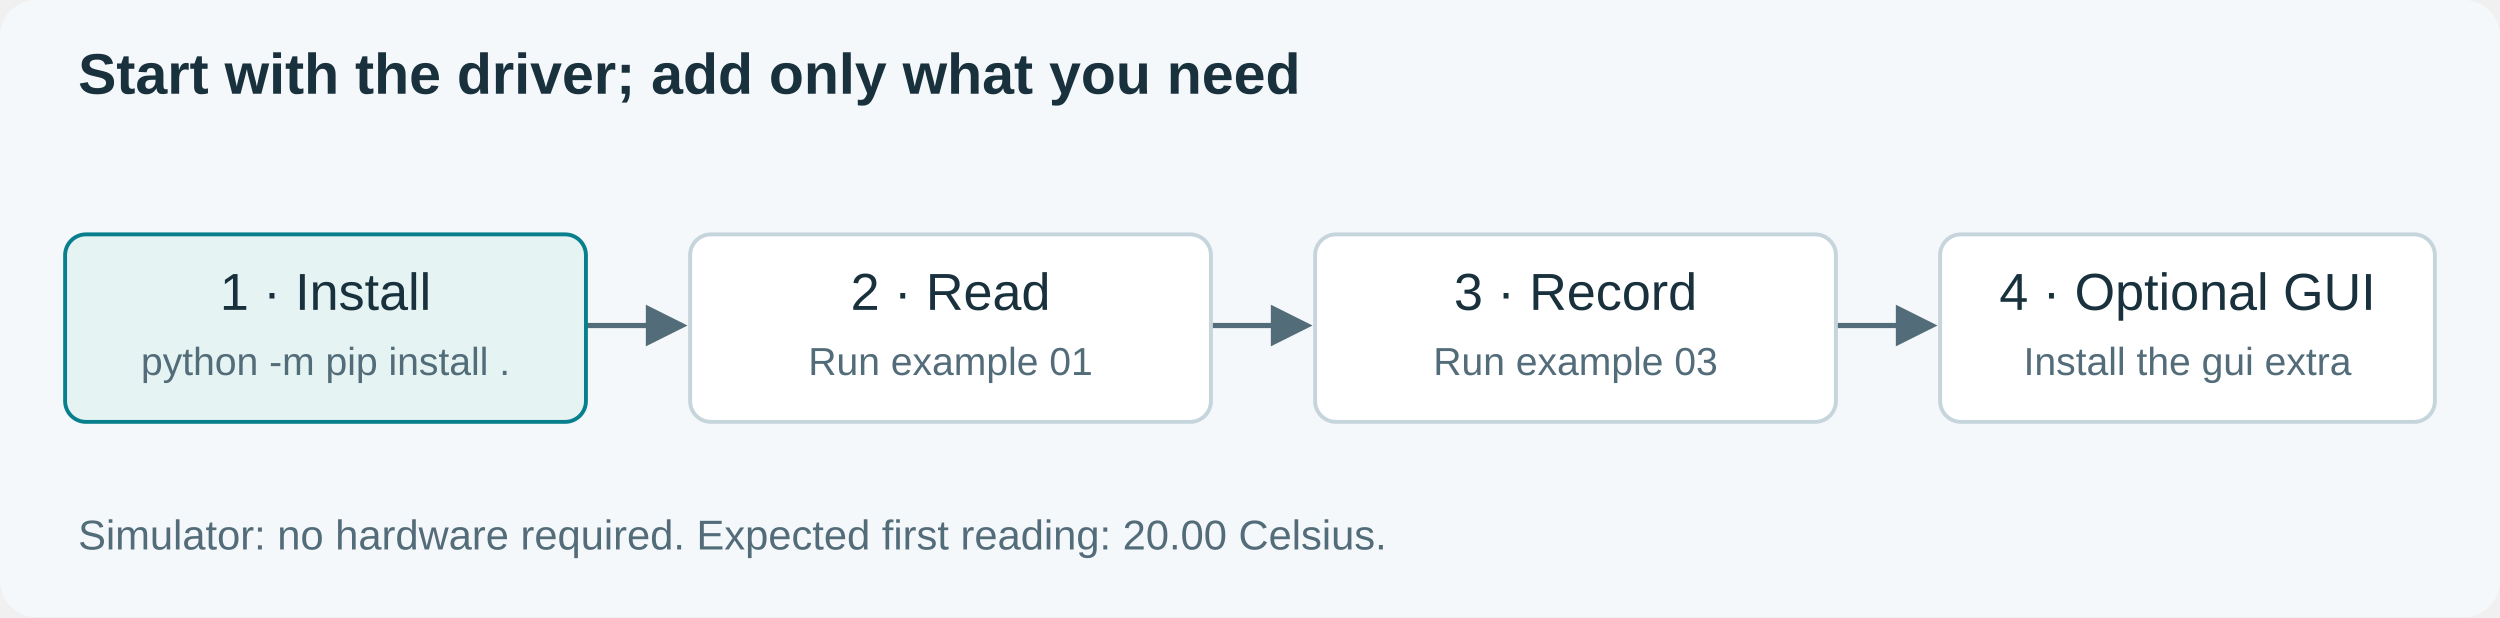
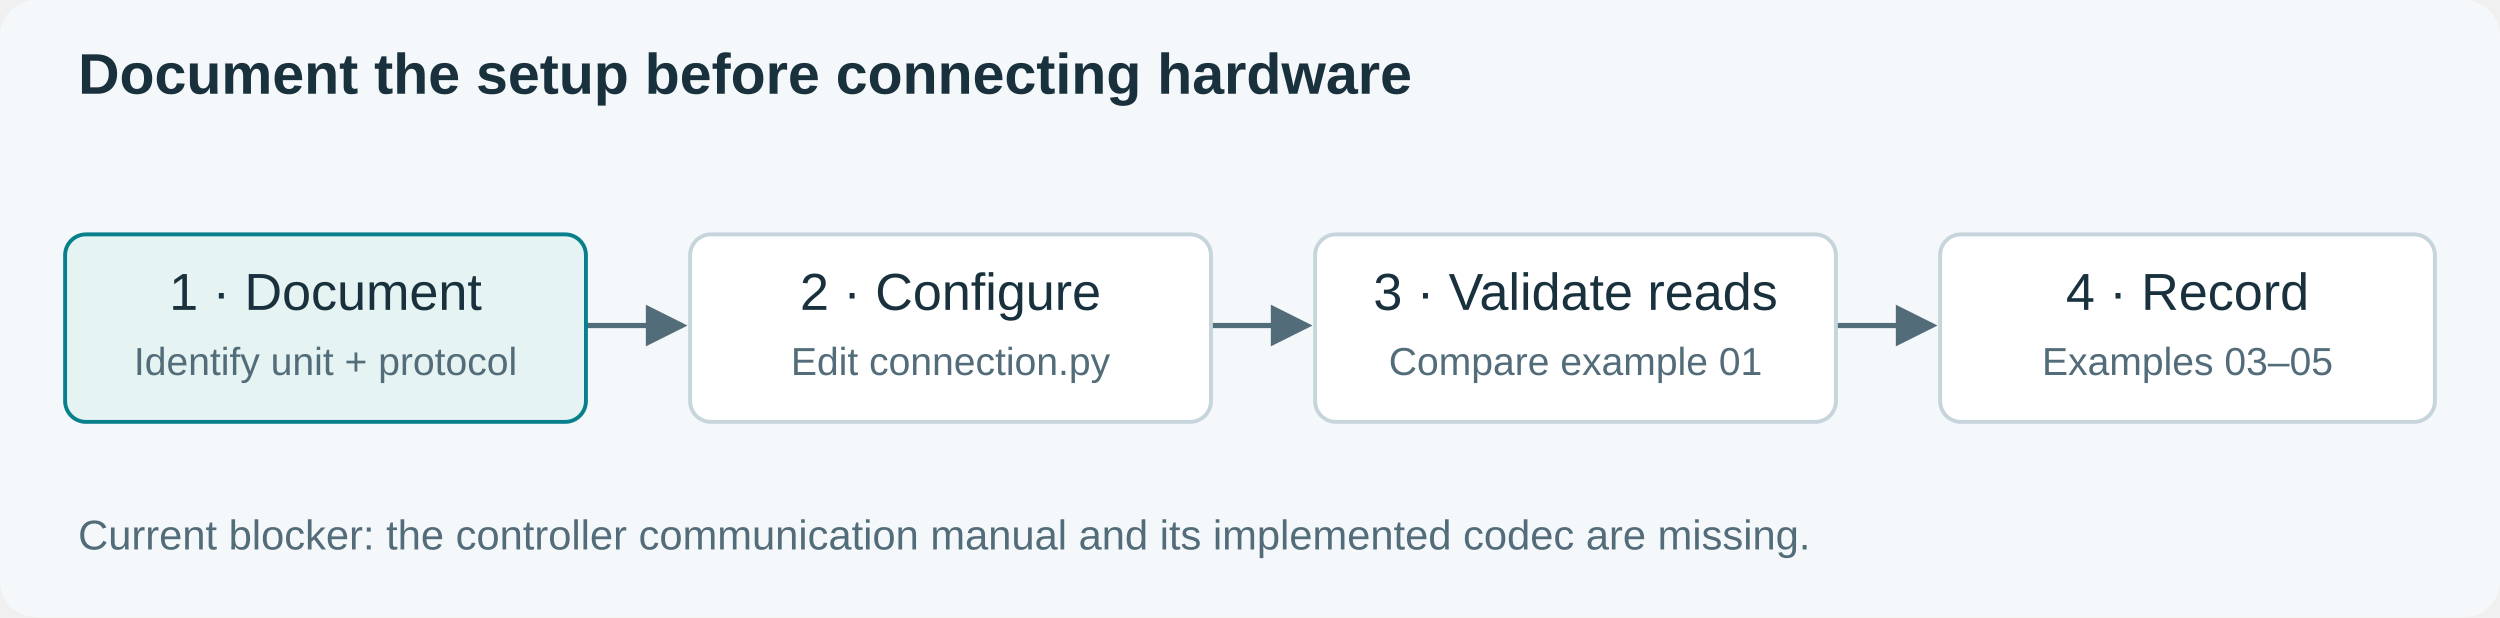
<svg xmlns="http://www.w3.org/2000/svg" width="960" height="237" viewBox="0 0 960 237" role="img" aria-labelledby="title desc">
  <defs>
    <marker id="arrow" markerWidth="8" markerHeight="8" refX="7" refY="4" orient="auto">
      <path d="M0 0 L8 4 L0 8Z" fill="#536c79" />
    </marker>
  </defs>
  <rect width="960" height="237" rx="14" fill="#f5f8fa" />
  <g font-family="Segoe UI,Arial,sans-serif" fill="#18313d">
-     <text x="30" y="36" font-size="22" font-weight="600">Start with the driver; add only what you need</text>
+     <text x="30" y="36" font-size="22" font-weight="600">Document the setup before connecting hardware</text>
    <path d="M225 125H262" fill="none" stroke="#536c79" stroke-width="2" marker-end="url(#arrow)" />
    <path d="M465 125H502" fill="none" stroke="#536c79" stroke-width="2" marker-end="url(#arrow)" />
    <path d="M705 125H742" fill="none" stroke="#536c79" stroke-width="2" marker-end="url(#arrow)" />
    <rect x="25" y="90" width="200" height="72" rx="8" fill="#e5f4f2" stroke="#087f8c" stroke-width="1.5" />
-     <text x="125" y="119" text-anchor="middle" font-size="20">1 · Install</text>
-     <text x="125" y="144" text-anchor="middle" font-size="15" fill="#536c79">python -m pip install .</text>
+     <text x="125" y="119" text-anchor="middle" font-size="20">1 · Document</text>
+     <text x="125" y="144" text-anchor="middle" font-size="15" fill="#536c79">Identify unit + protocol</text>
    <rect x="265" y="90" width="200" height="72" rx="8" fill="#fff" stroke="#c6d4dc" stroke-width="1.5" />
-     <text x="365" y="119" text-anchor="middle" font-size="20">2 · Read</text>
-     <text x="365" y="144" text-anchor="middle" font-size="15" fill="#536c79">Run example 01</text>
+     <text x="365" y="119" text-anchor="middle" font-size="20">2 · Configure</text>
+     <text x="365" y="144" text-anchor="middle" font-size="15" fill="#536c79">Edit connection.py</text>
    <rect x="505" y="90" width="200" height="72" rx="8" fill="#fff" stroke="#c6d4dc" stroke-width="1.5" />
-     <text x="605" y="119" text-anchor="middle" font-size="20">3 · Record</text>
-     <text x="605" y="144" text-anchor="middle" font-size="15" fill="#536c79">Run example 03</text>
+     <text x="605" y="119" text-anchor="middle" font-size="20">3 · Validate reads</text>
+     <text x="605" y="144" text-anchor="middle" font-size="15" fill="#536c79">Compare example 01</text>
    <rect x="745" y="90" width="190" height="72" rx="8" fill="#fff" stroke="#c6d4dc" stroke-width="1.5" />
-     <text x="840" y="119" text-anchor="middle" font-size="20">4 · Optional GUI</text>
-     <text x="840" y="144" text-anchor="middle" font-size="15" fill="#536c79">Install the gui extra</text>
-     <text x="30" y="211" font-size="16" fill="#536c79">Simulator: no hardware required. Expected first reading: 20.00 Celsius.</text>
+     <text x="840" y="119" text-anchor="middle" font-size="20">4 · Record</text>
+     <text x="840" y="144" text-anchor="middle" font-size="15" fill="#536c79">Examples 03–05</text>
+     <text x="30" y="211" font-size="16" fill="#536c79">Current blocker: the controller communication manual and its implemented codec are missing.</text>
  </g>
</svg>
